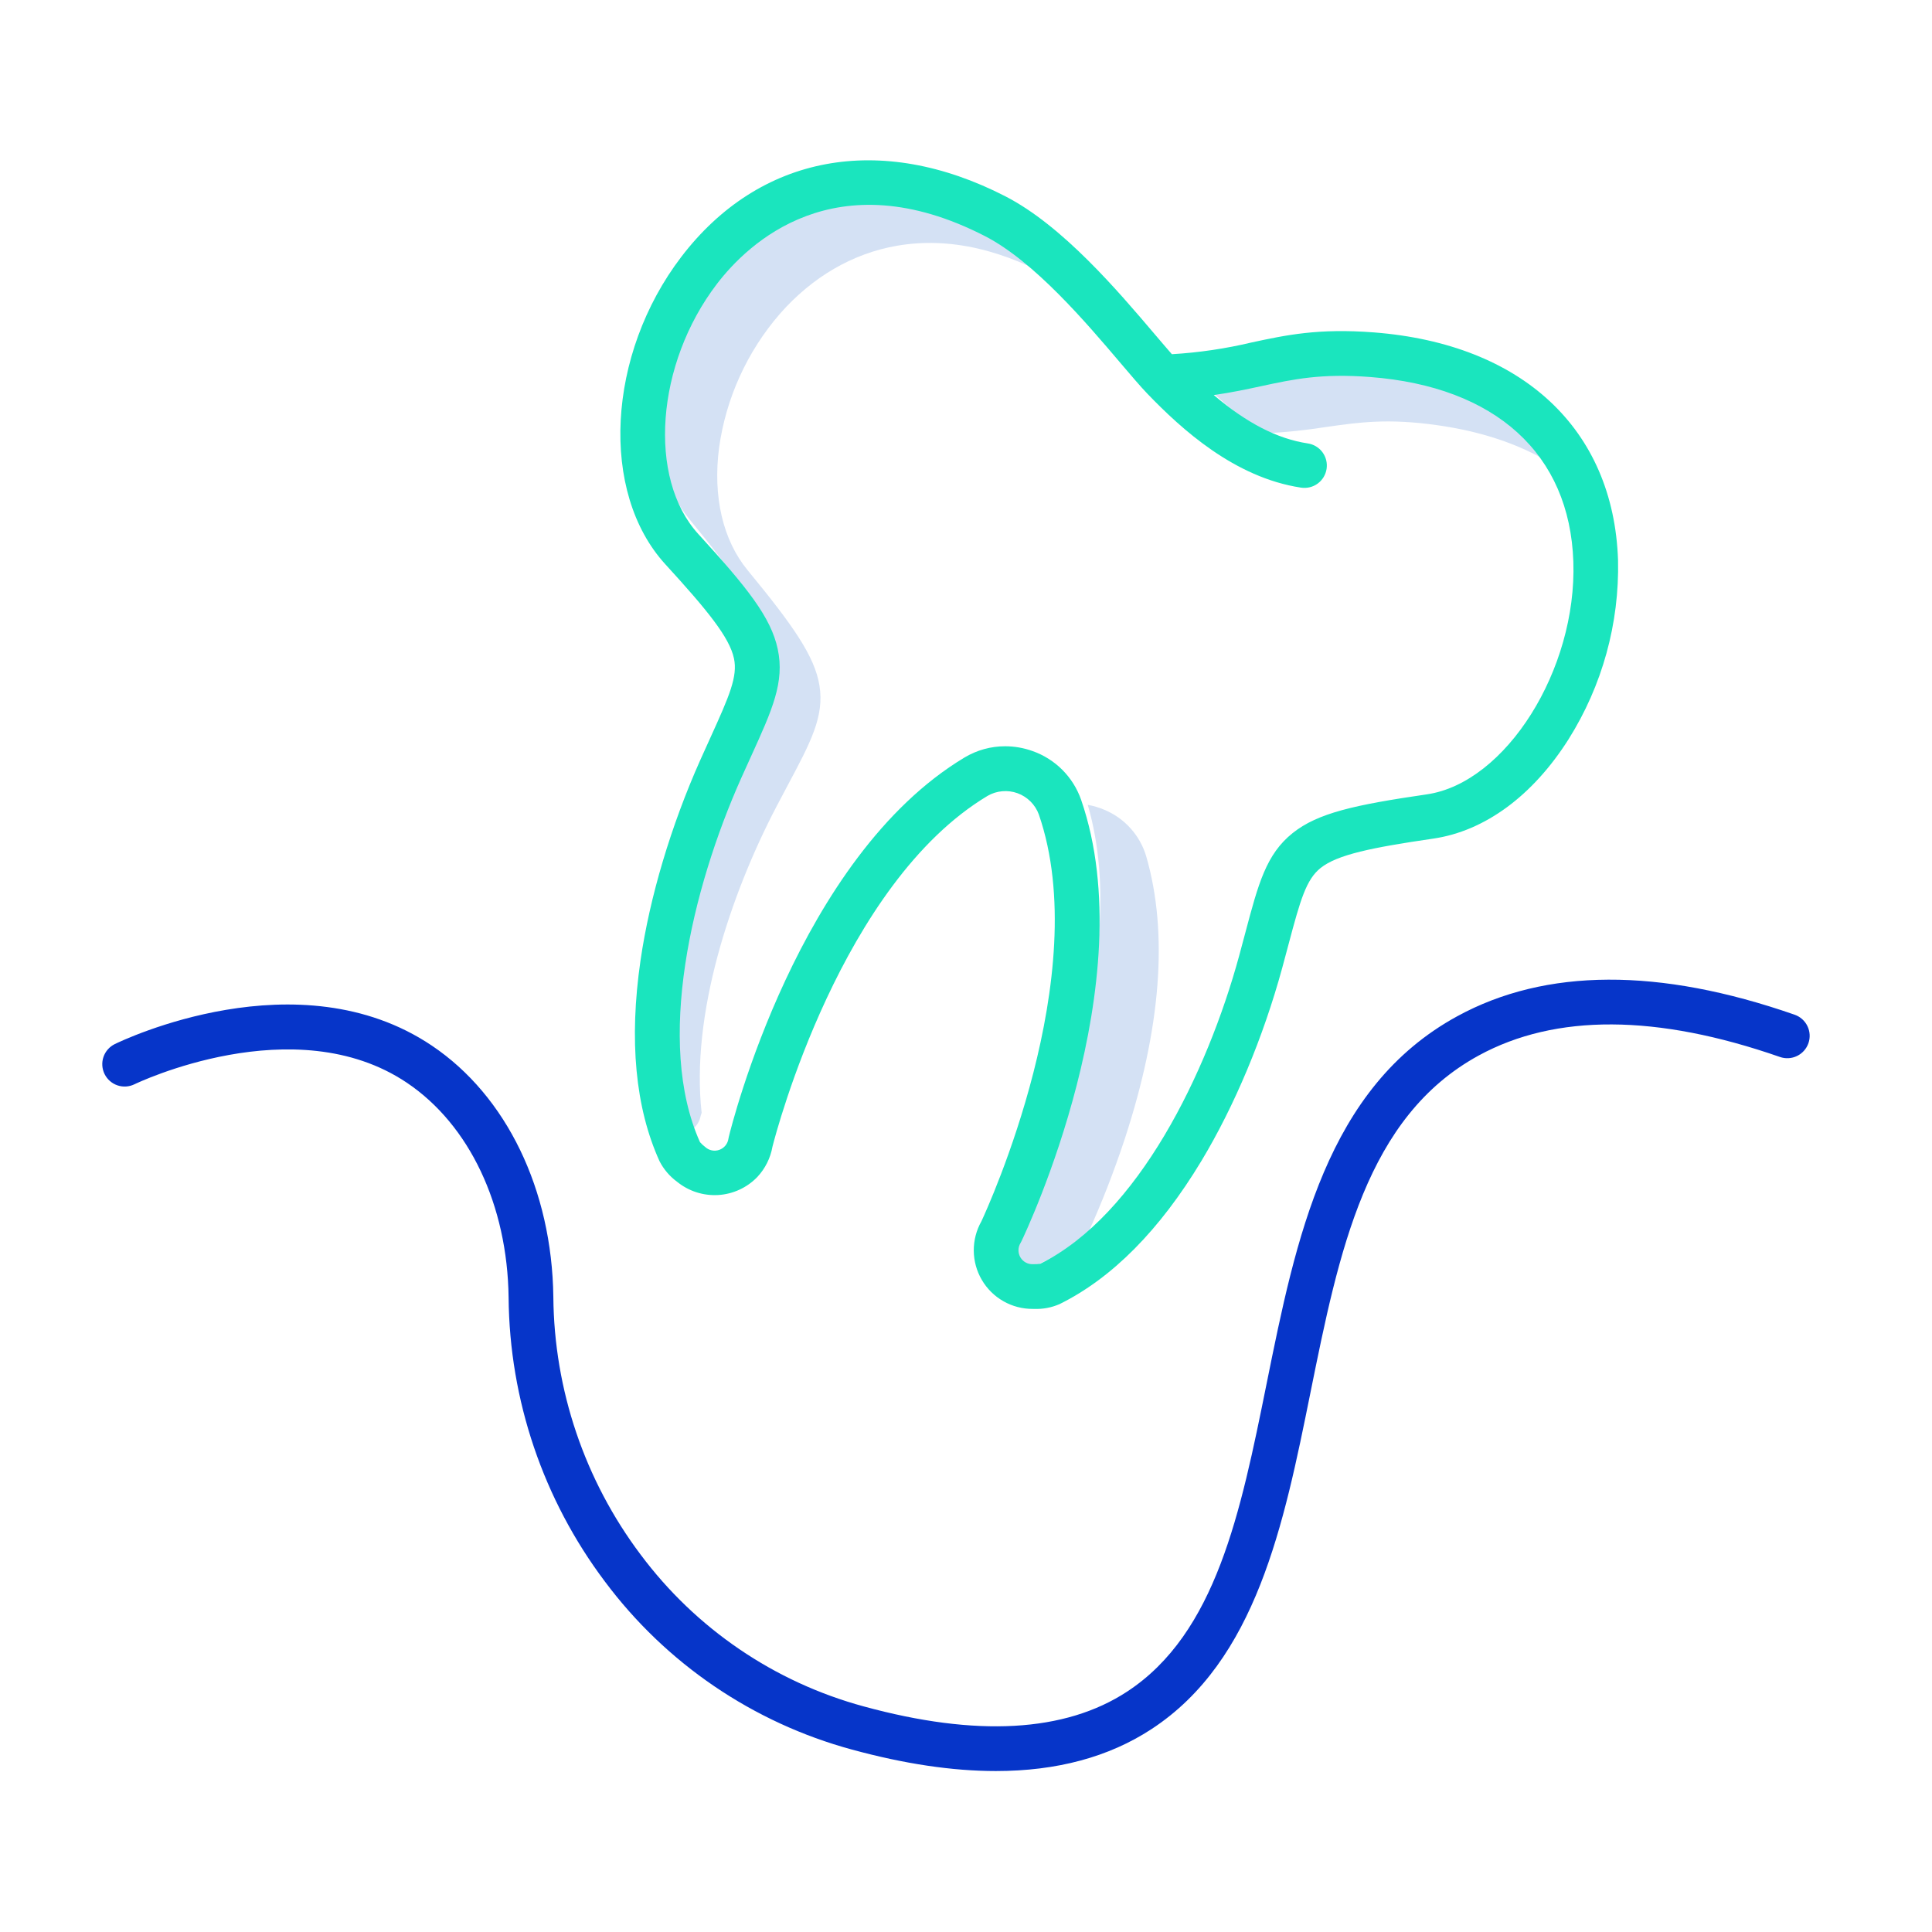
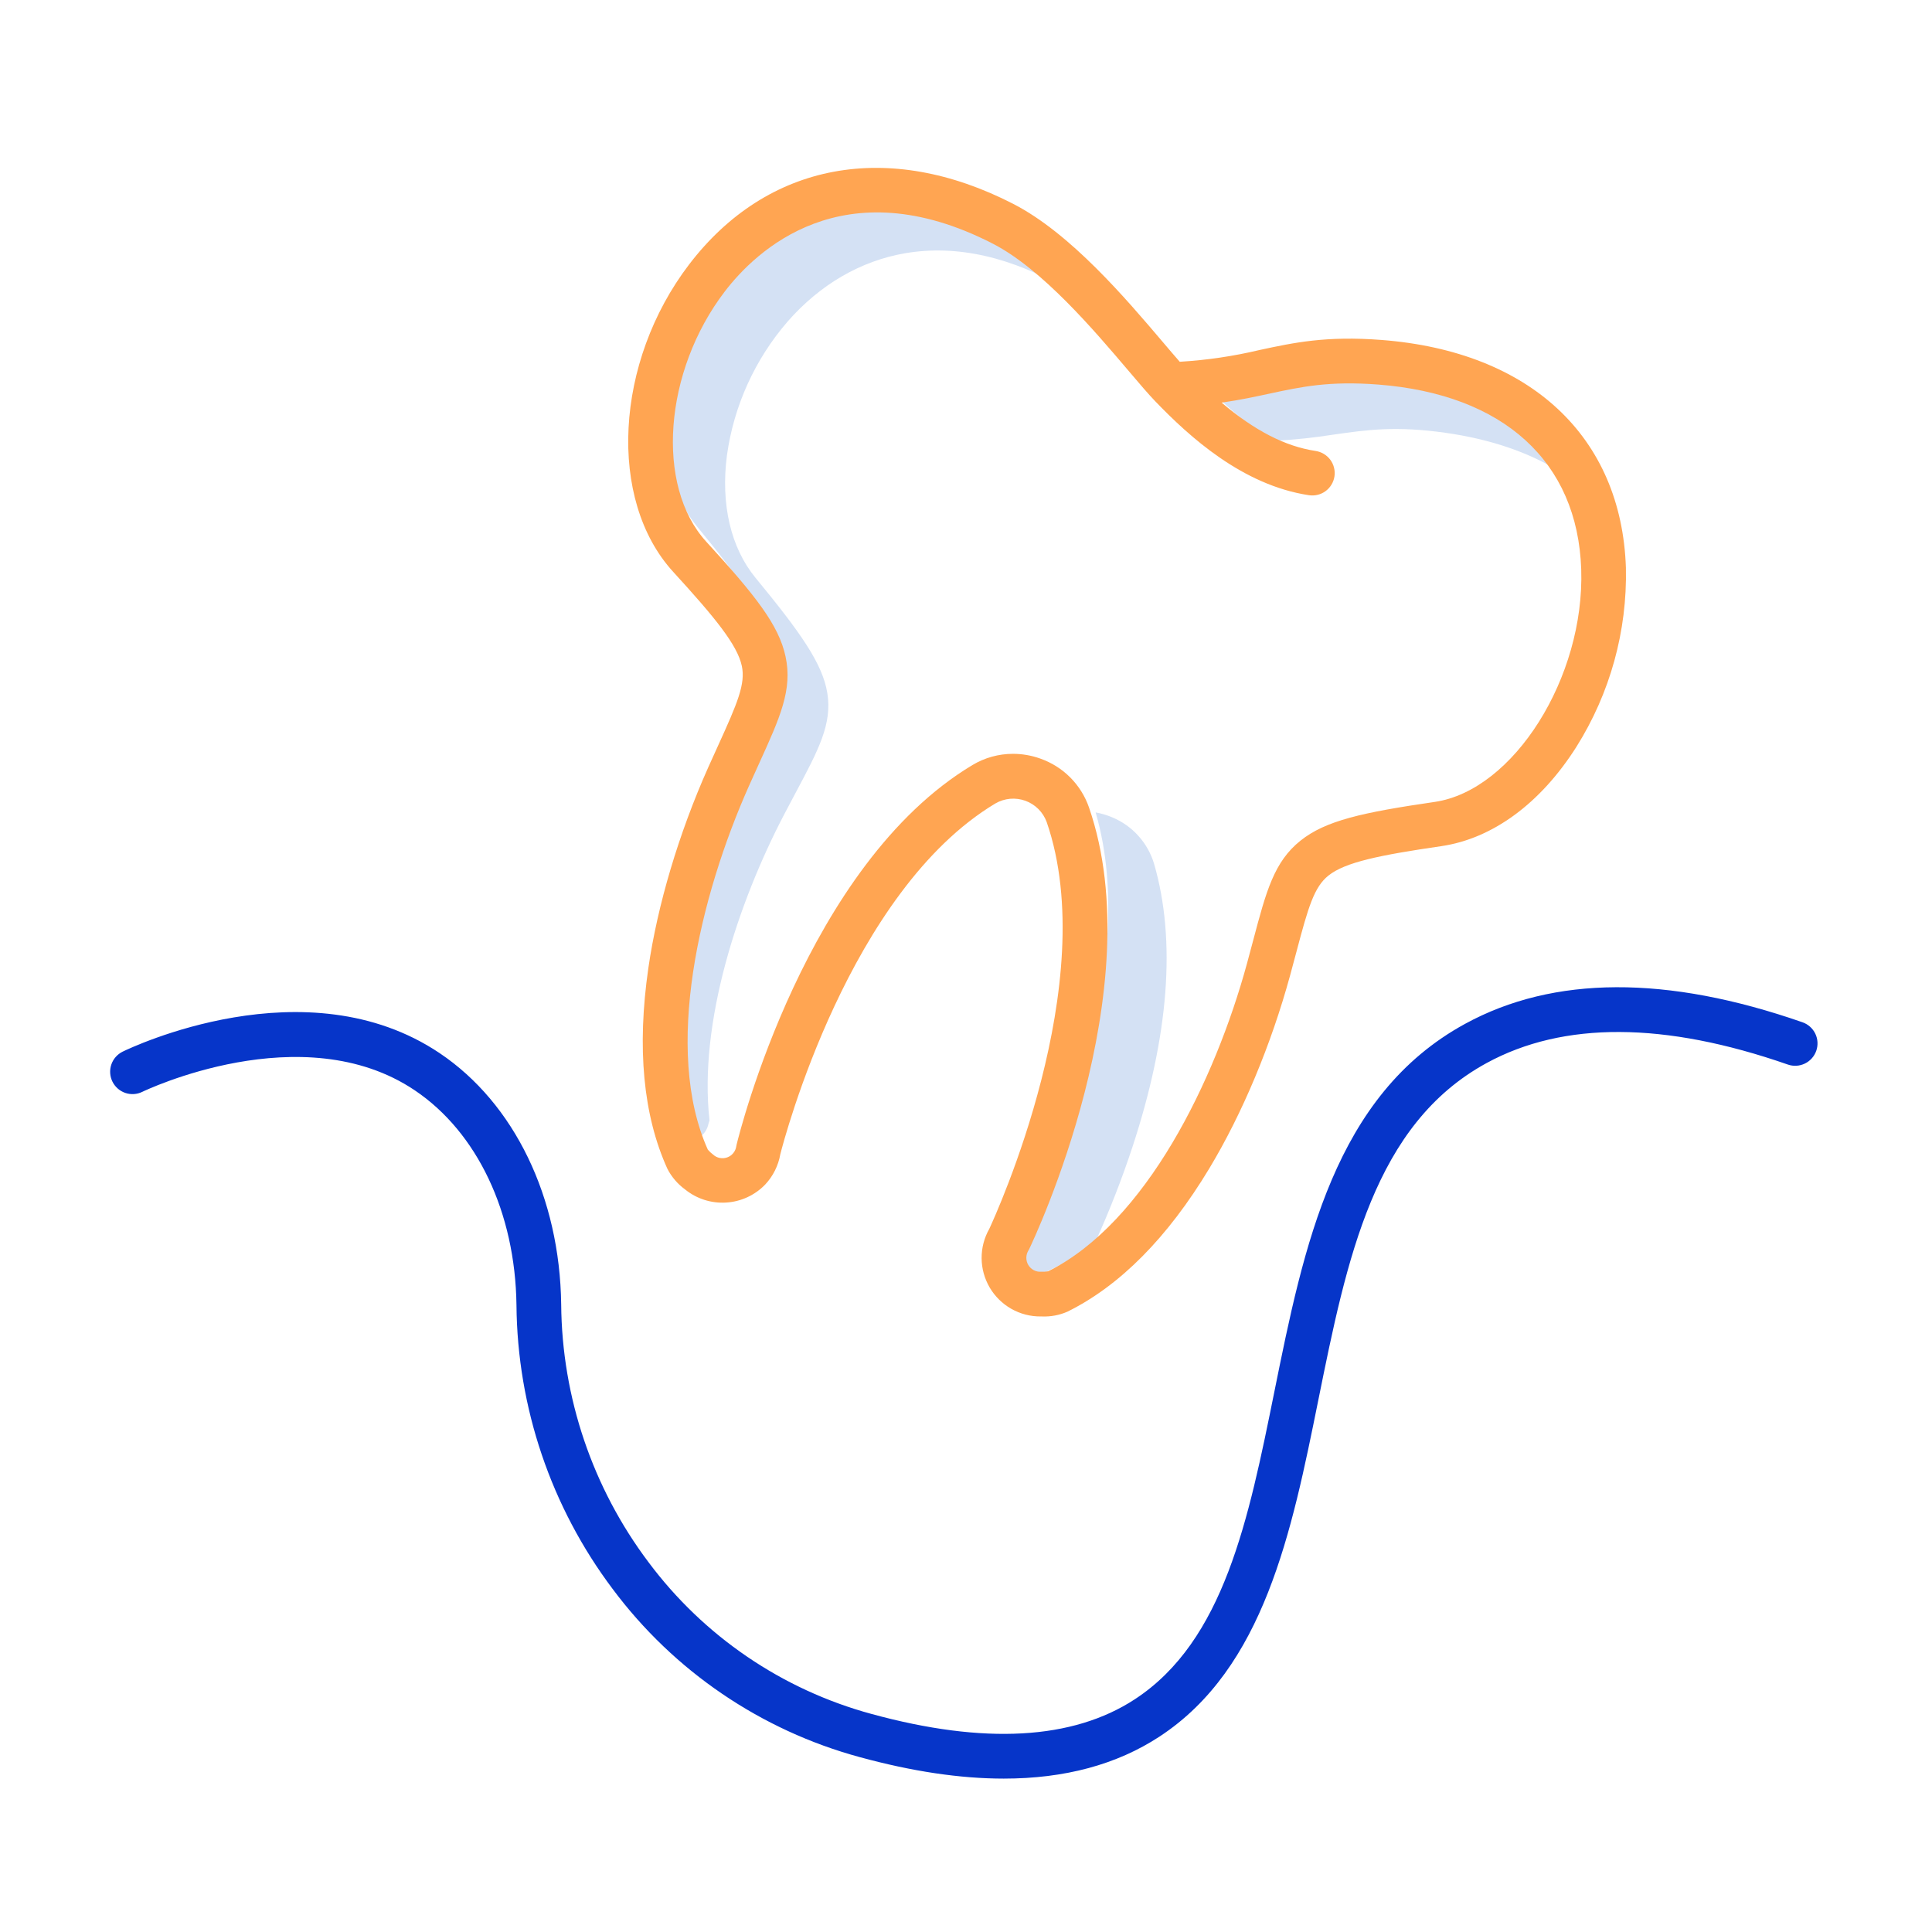
<svg xmlns="http://www.w3.org/2000/svg" width="83" height="83" viewBox="0 0 83 83" fill="none">
-   <path d="M56.961 18.346C58.396 18.14 59.635 17.963 61.791 18.273C63.593 18.532 65.139 19.043 66.406 19.775C64.969 17.832 62.543 16.544 59.284 16.075C57.128 15.765 55.888 15.942 54.453 16.148C53.533 16.294 52.606 16.387 51.676 16.425C52.475 17.279 53.391 18.016 54.397 18.614C55.256 18.569 56.111 18.479 56.961 18.346Z" fill="#D4E1F4" />
-   <path d="M48.309 48.963C49.881 44.179 50.196 40.084 49.243 36.791C49.112 36.345 48.882 35.934 48.571 35.587C48.26 35.241 47.876 34.969 47.447 34.79C47.217 34.692 46.977 34.62 46.73 34.577C46.732 34.583 46.734 34.588 46.735 34.593C47.688 37.886 47.373 41.981 45.8 46.765C45.104 48.899 44.223 50.967 43.166 52.947C43.157 52.962 43.148 52.977 43.139 52.991C43.03 53.15 42.974 53.338 42.976 53.53C42.989 53.769 43.091 53.995 43.261 54.164C43.431 54.334 43.657 54.434 43.897 54.446C44.041 54.468 44.189 54.463 44.332 54.433C45.197 54.07 46.006 53.585 46.736 52.995C47.331 51.679 47.856 50.334 48.309 48.963Z" fill="#D4E1F4" />
-   <path d="M30.109 47.913C30.113 47.902 30.124 47.865 30.143 47.806C29.672 43.613 31.357 38.476 33.361 34.644C33.533 34.314 33.697 34.008 33.849 33.722C34.827 31.886 35.418 30.777 35.205 29.454C35 28.181 34.046 26.841 32.118 24.496C31.055 23.203 30.619 21.335 30.892 19.236C31.188 17.108 32.094 15.111 33.501 13.486C34.893 11.897 36.637 10.883 38.544 10.556C40.771 10.173 43.148 10.715 45.607 12.167C45.694 12.218 45.78 12.273 45.867 12.329C44.986 11.384 44.041 10.525 43.099 9.968C40.639 8.517 38.262 7.975 36.036 8.357C34.129 8.685 32.384 9.699 30.993 11.288C29.586 12.912 28.68 14.909 28.384 17.037C28.112 19.136 28.547 21.004 29.61 22.297C31.538 24.642 32.493 25.982 32.697 27.255C32.91 28.578 32.319 29.687 31.341 31.523C31.188 31.809 31.025 32.115 30.853 32.445C28.43 37.079 26.468 43.624 28.23 48.097C28.307 48.221 28.405 48.33 28.52 48.42C28.695 48.584 28.924 48.679 29.164 48.684C29.404 48.69 29.637 48.608 29.819 48.452C29.96 48.321 30.056 48.15 30.096 47.962C30.1 47.946 30.104 47.93 30.109 47.913Z" fill="#D4E1F4" />
-   <path d="M77.1 43.593C71.279 41.564 66.403 41.585 62.608 43.657C56.984 46.725 55.676 53.197 54.412 59.456C53.299 64.965 52.248 70.168 48.418 72.675C45.754 74.419 41.947 74.632 37.105 73.308C33.27 72.267 29.896 69.97 27.52 66.785C25.119 63.591 23.805 59.712 23.772 55.716C23.712 51.114 21.762 47.078 18.553 44.921C12.819 41.065 5.25 44.699 4.931 44.855C4.702 44.968 4.528 45.166 4.445 45.407C4.363 45.648 4.38 45.912 4.492 46.141C4.604 46.369 4.802 46.544 5.043 46.627C5.284 46.709 5.548 46.693 5.777 46.581C5.845 46.547 12.658 43.272 17.481 46.516C20.165 48.321 21.799 51.769 21.85 55.74C21.887 60.145 23.337 64.421 25.985 67.941C28.615 71.467 32.352 74.009 36.598 75.162C38.848 75.777 40.91 76.085 42.784 76.085C45.4 76.085 47.637 75.484 49.47 74.283C53.972 71.337 55.154 65.491 56.296 59.837C57.528 53.742 58.691 47.984 63.529 45.344C66.828 43.544 71.18 43.566 76.467 45.408C76.708 45.492 76.972 45.477 77.201 45.366C77.431 45.255 77.607 45.057 77.691 44.817C77.775 44.576 77.76 44.312 77.649 44.083C77.538 43.853 77.34 43.677 77.1 43.593V43.593Z" fill="#0635C9" />
-   <path d="M32.535 50.564C32.874 50.202 33.1 49.749 33.186 49.261C33.352 48.604 36.148 37.953 42.427 34.191C42.62 34.079 42.835 34.011 43.058 33.992C43.28 33.972 43.504 34.001 43.714 34.077C43.923 34.153 44.114 34.275 44.272 34.432C44.43 34.59 44.552 34.78 44.629 34.989C47.009 41.883 42.447 51.856 42.162 52.468C41.944 52.852 41.831 53.287 41.834 53.729C41.837 54.172 41.956 54.605 42.18 54.986C42.403 55.368 42.723 55.684 43.108 55.902C43.492 56.121 43.927 56.234 44.369 56.231H44.423C44.8 56.247 45.175 56.176 45.52 56.025C47.776 54.911 49.825 52.842 51.612 49.876C53.035 47.514 54.269 44.569 55.085 41.582C55.185 41.216 55.276 40.875 55.36 40.557C55.867 38.647 56.117 37.782 56.733 37.29C57.454 36.714 58.93 36.413 61.576 36.027C63.784 35.705 65.848 34.189 67.386 31.759C68.834 29.457 69.573 26.781 69.512 24.063C69.321 18.43 65.398 14.773 59.019 14.28C56.633 14.097 55.246 14.395 53.776 14.711C52.653 14.978 51.51 15.147 50.358 15.216L50.345 15.217C50.134 14.977 49.887 14.686 49.616 14.368C48.037 12.509 45.651 9.698 43.194 8.435C37.828 5.675 32.623 6.646 29.272 11.031C26.067 15.226 25.758 21.152 28.584 24.242C30.387 26.213 31.338 27.38 31.531 28.284C31.697 29.055 31.342 29.882 30.524 31.679C30.387 31.98 30.24 32.304 30.085 32.651C28.824 35.479 27.912 38.539 27.516 41.268C27.019 44.695 27.294 47.594 28.333 49.884C28.513 50.236 28.773 50.54 29.092 50.773C29.588 51.175 30.217 51.377 30.855 51.339C31.492 51.3 32.092 51.024 32.535 50.564ZM30.072 49.067C28.146 44.784 29.721 38.187 31.84 33.434C31.994 33.091 32.139 32.773 32.274 32.475C33.173 30.498 33.716 29.305 33.411 27.881C33.121 26.53 32.125 25.266 30.002 22.945C27.812 20.55 28.177 15.629 30.799 12.198C32.115 10.476 35.871 6.83 42.316 10.144C44.433 11.233 46.671 13.868 48.151 15.612C48.604 16.145 48.995 16.605 49.298 16.92C50.763 18.442 53.04 20.517 55.891 20.949C56.016 20.968 56.144 20.963 56.267 20.933C56.39 20.904 56.506 20.85 56.608 20.775C56.711 20.7 56.797 20.606 56.863 20.497C56.928 20.389 56.972 20.269 56.991 20.144C57.01 20.018 57.004 19.891 56.974 19.768C56.943 19.645 56.888 19.529 56.813 19.427C56.737 19.325 56.643 19.24 56.534 19.175C56.425 19.11 56.305 19.067 56.179 19.049C54.88 18.852 53.571 18.182 52.145 16.972C52.915 16.862 53.572 16.721 54.181 16.59C55.567 16.291 56.764 16.034 58.871 16.197C64.256 16.612 67.435 19.503 67.592 24.128C67.749 28.772 64.691 33.631 61.299 34.126C58.184 34.58 56.613 34.928 55.535 35.788C54.396 36.697 54.059 37.964 53.502 40.064C53.419 40.379 53.33 40.715 53.231 41.076C51.859 46.096 48.897 52.197 44.694 54.29C44.594 54.309 44.492 54.315 44.391 54.31C44.281 54.317 44.172 54.294 44.075 54.243C43.977 54.192 43.896 54.115 43.839 54.021C43.783 53.926 43.753 53.818 43.754 53.708C43.755 53.599 43.786 53.491 43.844 53.397C43.857 53.374 43.87 53.351 43.881 53.327C44.098 52.876 49.149 42.191 46.446 34.361C46.277 33.877 46.002 33.437 45.64 33.074C45.277 32.71 44.838 32.434 44.354 32.264C43.978 32.13 43.581 32.06 43.182 32.06C42.568 32.059 41.966 32.226 41.439 32.541C34.3 36.82 31.429 48.348 31.311 48.837C31.304 48.862 31.299 48.888 31.295 48.914C31.28 49.023 31.236 49.126 31.167 49.211C31.098 49.297 31.006 49.361 30.903 49.398C30.799 49.435 30.688 49.443 30.58 49.421C30.473 49.399 30.373 49.348 30.293 49.273C30.212 49.212 30.138 49.143 30.072 49.067Z" fill="#1AE5BE" />
+   <path d="M57.299 18.67C58.734 18.465 59.973 18.288 62.13 18.598C63.931 18.857 65.477 19.368 66.744 20.1C65.307 18.157 62.881 16.869 59.622 16.4C57.466 16.09 56.226 16.267 54.791 16.472C53.871 16.619 52.944 16.712 52.014 16.75C52.813 17.604 53.73 18.341 54.735 18.939C55.594 18.894 56.449 18.804 57.299 18.67Z" fill="#D4E1F4" />
+   <path d="M48.647 49.288C50.219 44.504 50.534 40.409 49.582 37.116C49.45 36.67 49.22 36.259 48.909 35.913C48.599 35.566 48.214 35.294 47.785 35.115C47.555 35.017 47.315 34.945 47.069 34.902C47.07 34.907 47.072 34.913 47.074 34.918C48.026 38.211 47.711 42.306 46.139 47.09C45.442 49.224 44.561 51.292 43.504 53.272C43.495 53.287 43.486 53.302 43.477 53.316C43.368 53.475 43.312 53.663 43.314 53.855C43.328 54.094 43.429 54.32 43.599 54.489C43.769 54.659 43.995 54.759 44.235 54.771C44.38 54.793 44.527 54.788 44.67 54.758C45.535 54.395 46.344 53.91 47.074 53.32C47.669 52.005 48.194 50.659 48.647 49.288Z" fill="#D4E1F4" />
+   <path d="M30.447 48.238C30.451 48.227 30.462 48.19 30.481 48.131C30.01 43.938 31.695 38.801 33.699 34.969C33.871 34.639 34.035 34.333 34.187 34.047C35.165 32.211 35.756 31.102 35.543 29.779C35.338 28.506 34.384 27.166 32.456 24.821C31.393 23.528 30.957 21.66 31.23 19.561C31.526 17.433 32.432 15.436 33.839 13.811C35.231 12.222 36.975 11.208 38.882 10.88C41.109 10.498 43.486 11.04 45.945 12.492C46.032 12.543 46.118 12.597 46.205 12.653C45.324 11.709 44.379 10.85 43.437 10.293C40.977 8.841 38.6 8.3 36.374 8.682C34.467 9.01 32.722 10.024 31.331 11.613C29.924 13.237 29.018 15.234 28.722 17.362C28.45 19.461 28.884 21.329 29.948 22.622C31.876 24.967 32.831 26.307 33.035 27.58C33.248 28.903 32.657 30.012 31.679 31.848C31.526 32.134 31.363 32.44 31.191 32.77C28.768 37.404 26.806 43.949 28.568 48.422C28.645 48.546 28.743 48.655 28.858 48.745C29.033 48.909 29.262 49.004 29.502 49.009C29.741 49.015 29.975 48.932 30.157 48.777C30.298 48.645 30.395 48.474 30.434 48.287C30.438 48.271 30.442 48.255 30.447 48.238Z" fill="#D4E1F4" />
+   <path d="M77.437 43.918C71.617 41.889 66.741 41.91 62.946 43.982C57.322 47.05 56.014 53.523 54.749 59.781C53.636 65.29 52.585 70.493 48.755 73C46.091 74.744 42.285 74.957 37.442 73.633C33.608 72.592 30.233 70.295 27.858 67.11C25.456 63.916 24.142 60.036 24.109 56.041C24.05 51.439 22.099 47.403 18.891 45.246C13.157 41.39 5.588 45.024 5.268 45.18C5.04 45.293 4.865 45.491 4.783 45.732C4.701 45.973 4.718 46.237 4.83 46.466C4.942 46.694 5.14 46.869 5.381 46.952C5.622 47.034 5.886 47.018 6.114 46.906C6.182 46.872 12.995 43.597 17.818 46.84C20.503 48.646 22.136 52.094 22.188 56.065C22.225 60.47 23.674 64.746 26.322 68.266C28.953 71.792 32.69 74.334 36.935 75.487C39.186 76.102 41.248 76.41 43.122 76.41C45.737 76.41 47.974 75.809 49.808 74.608C54.31 71.661 55.491 65.816 56.633 60.162C57.865 54.066 59.028 48.309 63.866 45.669C67.165 43.869 71.518 43.891 76.805 45.733C77.045 45.817 77.309 45.802 77.539 45.691C77.768 45.58 77.944 45.383 78.028 45.142C78.112 44.901 78.097 44.637 77.986 44.407C77.875 44.178 77.678 44.002 77.437 43.918V43.918Z" fill="#0635C9" />
+   <path d="M32.873 50.889C33.212 50.527 33.438 50.074 33.523 49.586C33.69 48.929 36.486 38.279 42.764 34.516C42.958 34.404 43.173 34.336 43.395 34.316C43.617 34.297 43.841 34.326 44.051 34.402C44.261 34.478 44.452 34.599 44.61 34.757C44.768 34.915 44.889 35.105 44.966 35.314C47.347 42.208 42.785 52.181 42.5 52.793C42.282 53.177 42.168 53.612 42.171 54.054C42.174 54.496 42.294 54.93 42.517 55.312C42.741 55.693 43.061 56.009 43.445 56.227C43.83 56.446 44.265 56.559 44.707 56.556H44.76C45.137 56.572 45.513 56.501 45.858 56.35C48.113 55.236 50.163 53.167 51.95 50.201C53.373 47.839 54.606 44.894 55.423 41.907C55.523 41.541 55.613 41.2 55.698 40.882C56.204 38.972 56.454 38.107 57.071 37.615C57.792 37.039 59.268 36.738 61.914 36.352C64.122 36.03 66.185 34.514 67.724 32.084C69.171 29.782 69.911 27.106 69.85 24.388C69.659 18.755 65.736 15.098 59.356 14.605C56.971 14.421 55.583 14.72 54.114 15.036C52.991 15.303 51.847 15.472 50.695 15.541L50.683 15.542C50.471 15.302 50.224 15.011 49.954 14.693C48.375 12.834 45.989 10.023 43.532 8.76C38.165 6 32.961 6.971 29.609 11.356C26.404 15.551 26.096 21.477 28.921 24.567C30.724 26.538 31.675 27.705 31.869 28.609C32.034 29.38 31.68 30.207 30.862 32.004C30.725 32.305 30.578 32.629 30.422 32.976C29.162 35.804 28.249 38.864 27.853 41.593C27.357 45.02 27.631 47.919 28.67 50.209C28.85 50.561 29.111 50.865 29.43 51.098C29.926 51.501 30.555 51.702 31.192 51.663C31.83 51.625 32.429 51.349 32.873 50.889ZM30.41 49.392C28.484 45.109 30.059 38.512 32.178 33.759C32.331 33.416 32.476 33.097 32.611 32.8C33.511 30.823 34.054 29.63 33.748 28.206C33.459 26.855 32.463 25.591 30.34 23.27C28.15 20.875 28.514 15.954 31.137 12.523C32.452 10.802 36.209 7.155 42.653 10.469C44.771 11.558 47.008 14.193 48.489 15.937C48.941 16.47 49.332 16.93 49.636 17.245C51.101 18.767 53.378 20.841 56.229 21.274C56.354 21.293 56.482 21.288 56.605 21.258C56.728 21.229 56.844 21.175 56.946 21.1C57.048 21.025 57.135 20.931 57.2 20.823C57.266 20.714 57.31 20.594 57.329 20.469C57.348 20.343 57.342 20.216 57.311 20.093C57.281 19.97 57.226 19.854 57.151 19.752C57.075 19.65 56.98 19.565 56.872 19.5C56.763 19.435 56.642 19.392 56.517 19.373C55.218 19.177 53.909 18.507 52.482 17.297C53.253 17.187 53.91 17.046 54.518 16.915C55.905 16.616 57.102 16.359 59.209 16.521C64.594 16.937 67.772 19.828 67.93 24.453C68.087 29.097 65.029 33.956 61.636 34.451C58.522 34.905 56.95 35.253 55.872 36.113C54.733 37.022 54.397 38.289 53.84 40.389C53.757 40.704 53.667 41.04 53.569 41.401C52.197 46.42 49.235 52.522 45.031 54.615C44.931 54.633 44.83 54.64 44.729 54.635C44.619 54.642 44.51 54.619 44.412 54.568C44.315 54.517 44.234 54.44 44.177 54.346C44.12 54.251 44.091 54.143 44.092 54.033C44.093 53.923 44.123 53.816 44.181 53.722C44.195 53.699 44.207 53.676 44.219 53.652C44.435 53.201 49.487 42.516 46.783 34.686C46.615 34.202 46.34 33.762 45.977 33.398C45.615 33.035 45.175 32.759 44.691 32.589C44.315 32.454 43.919 32.385 43.52 32.385C42.906 32.384 42.303 32.551 41.777 32.867C34.638 37.145 31.767 48.673 31.648 49.162C31.642 49.187 31.637 49.213 31.632 49.239C31.618 49.348 31.573 49.451 31.504 49.536C31.435 49.622 31.344 49.686 31.241 49.723C31.137 49.76 31.026 49.768 30.918 49.746C30.811 49.724 30.711 49.673 30.631 49.598C30.55 49.537 30.476 49.468 30.41 49.392Z" fill="#FFA552" />
</svg>
